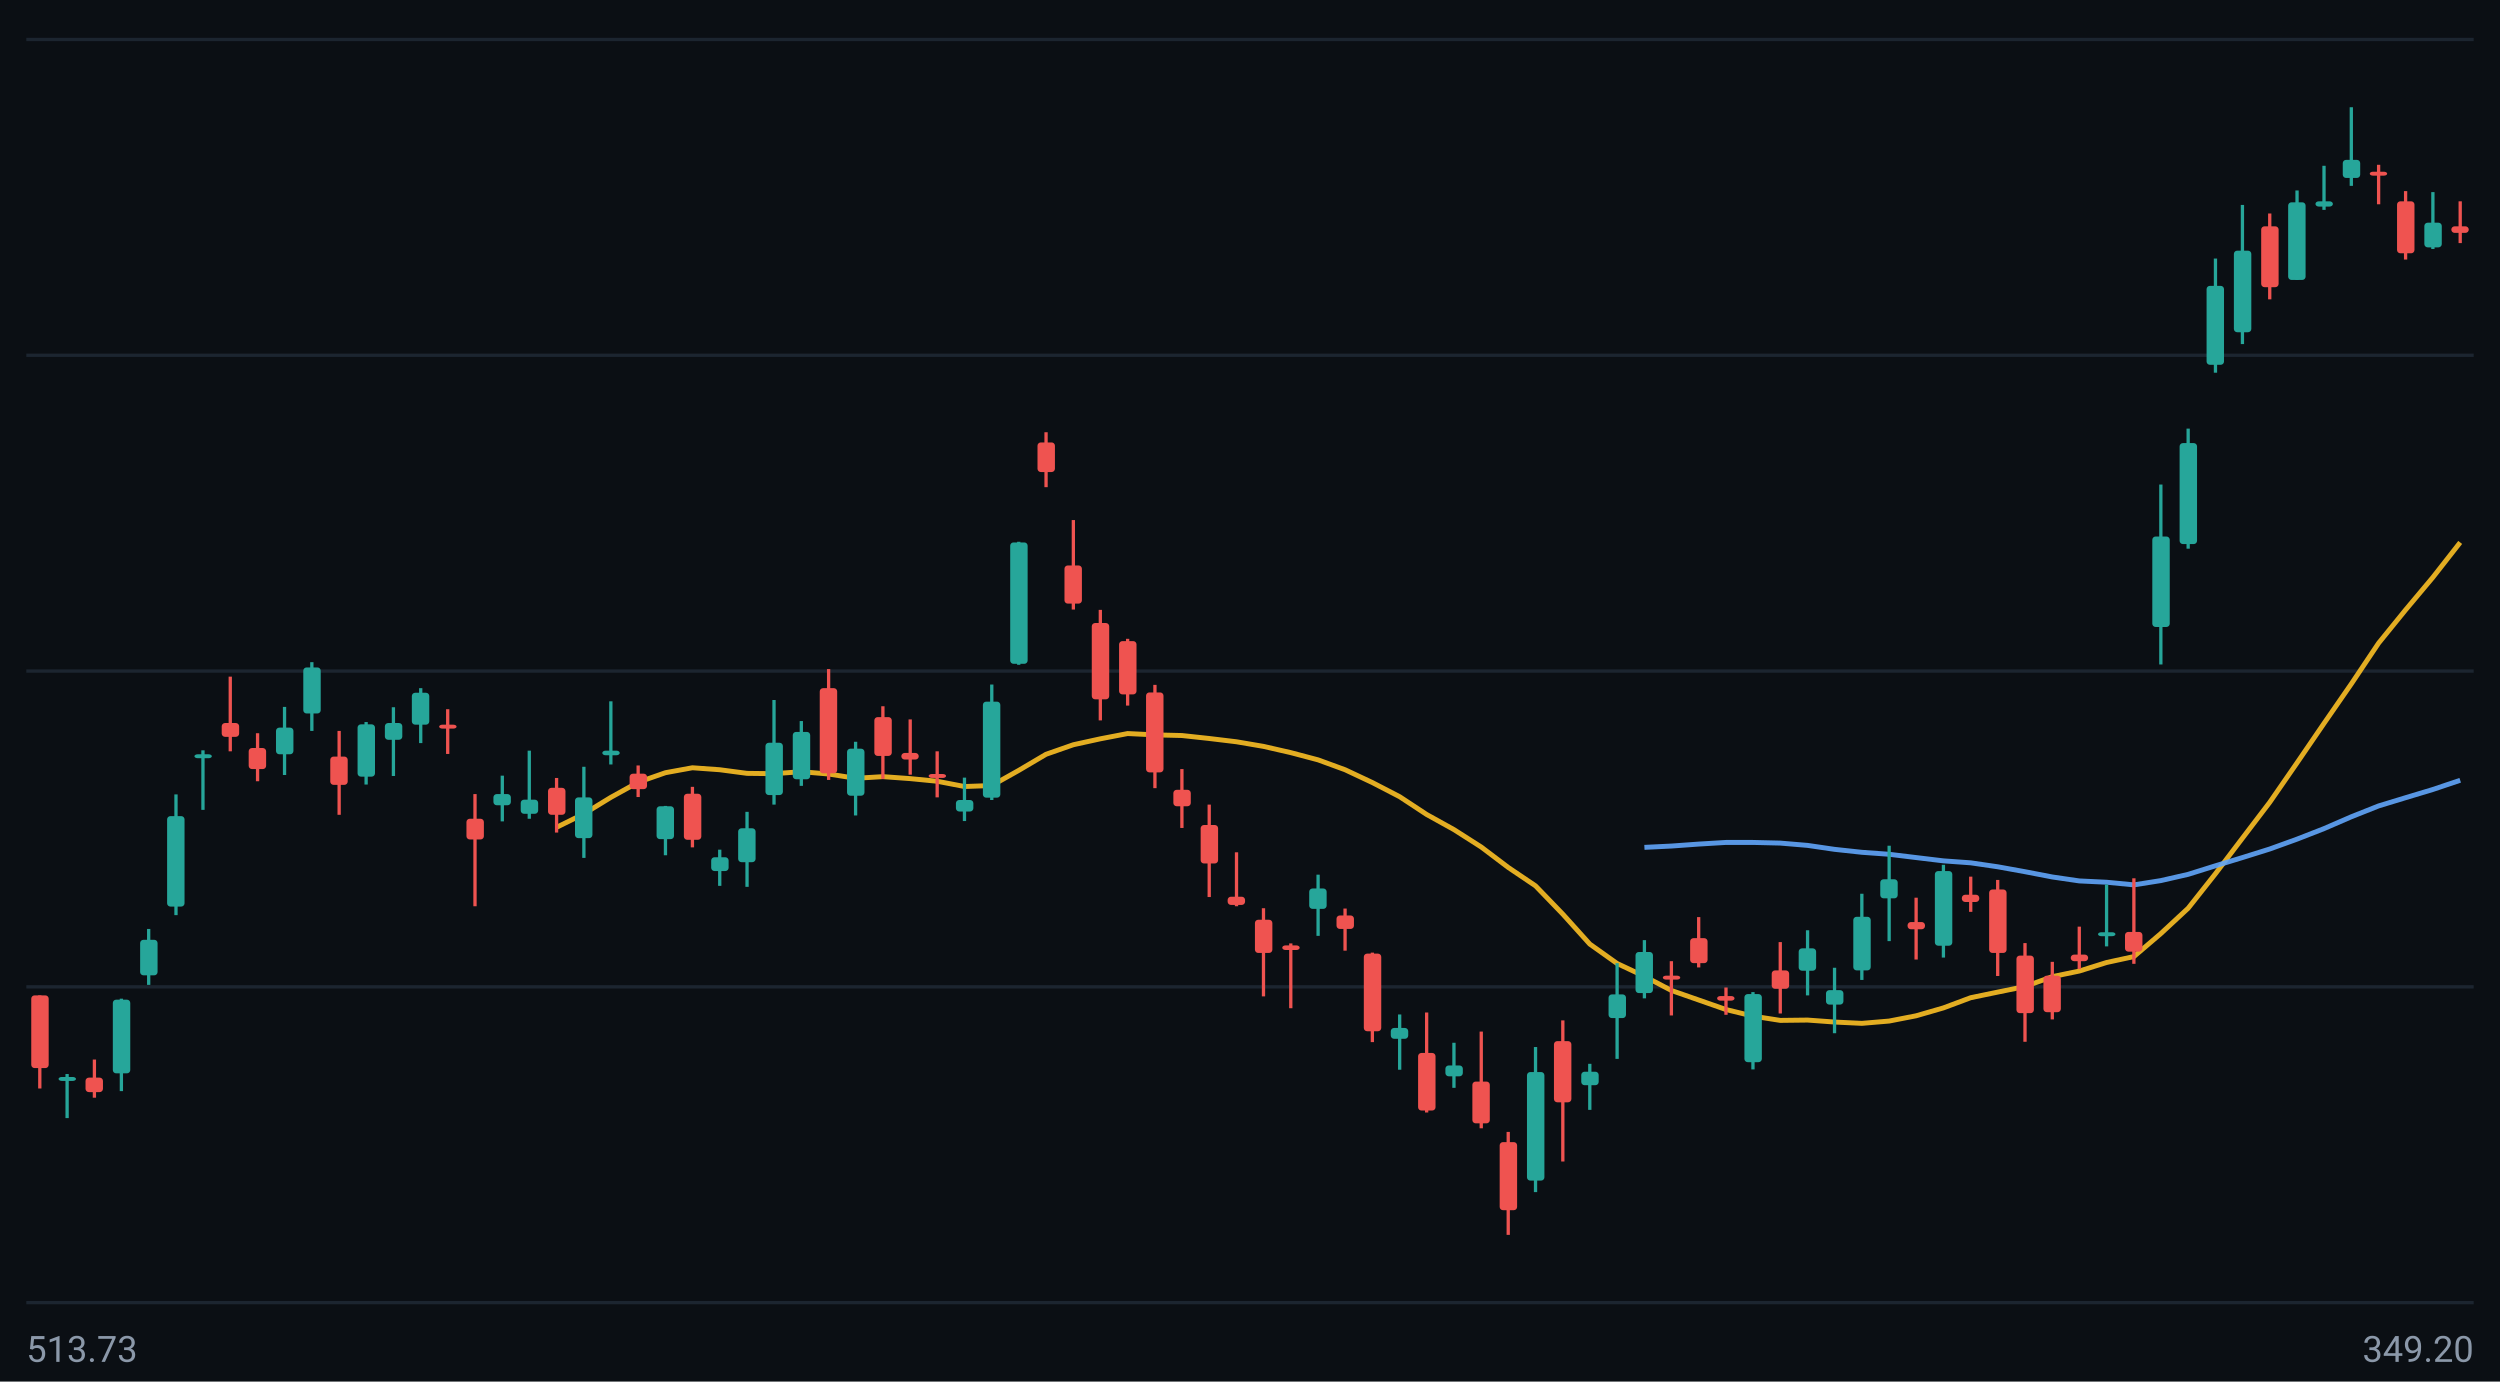
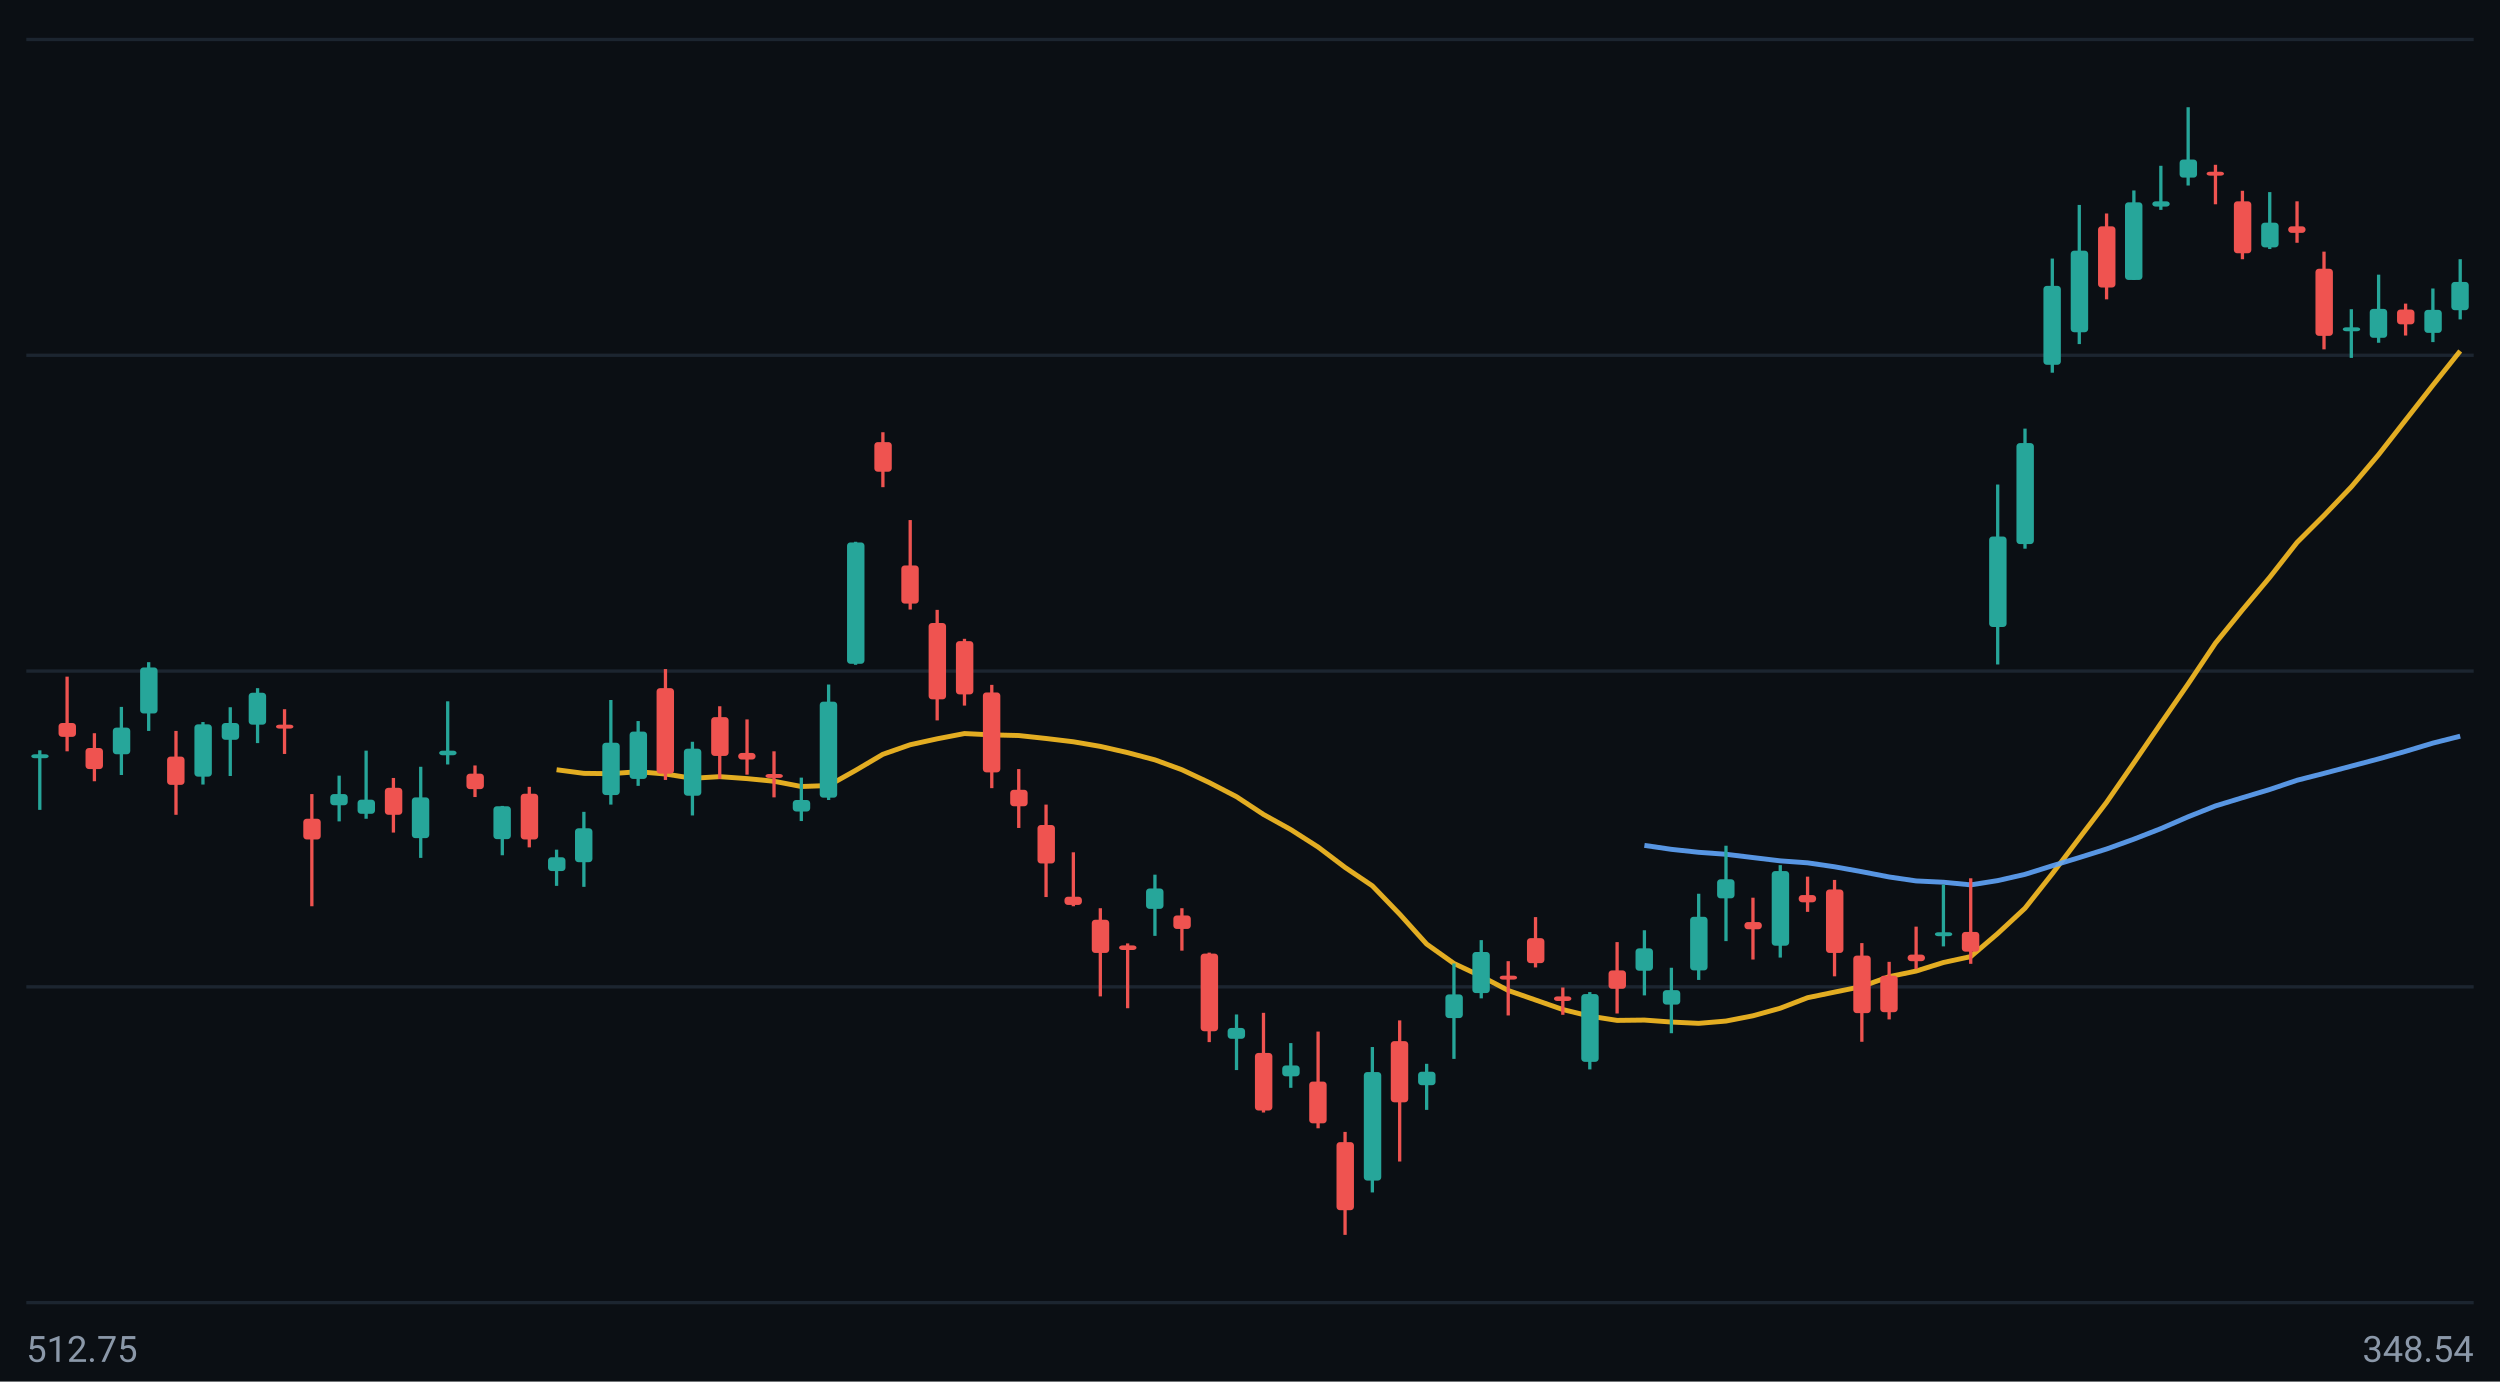
<svg xmlns="http://www.w3.org/2000/svg" width="760" height="420" viewBox="0 0 760 420" font-family="system-ui,Segoe UI,Roboto,sans-serif">
  <rect width="760" height="420" fill="#0b0f14" />
  <line x1="8" y1="12.0" x2="752" y2="12.0" stroke="#1c2530" stroke-width="1" />
  <line x1="8" y1="108.0" x2="752" y2="108.0" stroke="#1c2530" stroke-width="1" />
  <line x1="8" y1="204.0" x2="752" y2="204.0" stroke="#1c2530" stroke-width="1" />
  <line x1="8" y1="300.0" x2="752" y2="300.0" stroke="#1c2530" stroke-width="1" />
  <line x1="8" y1="396.0" x2="752" y2="396.0" stroke="#1c2530" stroke-width="1" />
-   <polyline points="169.2,251.5 177.5,247.4 185.7,242.4 194.0,237.8 202.3,234.9 210.5,233.4 218.8,234.0 227.1,235.1 235.3,235.2 243.6,234.6 251.9,235.3 260.1,236.6 268.4,236.1 276.7,236.7 284.9,237.5 293.2,239.1 301.5,238.8 309.7,234.2 318.0,229.3 326.3,226.4 334.5,224.6 342.8,223.0 351.1,223.4 359.3,223.6 367.6,224.5 375.9,225.5 384.1,226.9 392.4,228.8 400.7,231.0 408.9,234.0 417.2,237.9 425.5,242.2 433.7,247.6 442.0,252.2 450.3,257.5 458.5,263.7 466.8,269.3 475.1,277.9 483.3,287.0 491.6,292.9 499.9,296.8 508.1,301.1 516.4,304.0 524.7,306.9 532.9,308.9 541.2,310.2 549.5,310.1 557.7,310.7 566.0,311.1 574.3,310.4 582.5,308.8 590.8,306.4 599.1,303.3 607.3,301.6 615.6,299.9 623.9,296.9 632.1,295.2 640.4,292.6 648.7,290.8 656.9,283.8 665.2,276.1 673.5,265.6 681.7,254.8 690.0,243.9 698.3,231.9 706.5,219.9 714.8,207.9 723.1,195.5 731.3,185.4 739.6,175.5 747.9,164.9" fill="none" stroke="#fbbf24" stroke-width="1.5" opacity="0.9" />
-   <polyline points="499.9,257.6 508.1,257.2 516.4,256.6 524.7,256.1 532.9,256.1 541.2,256.3 549.5,257.0 557.7,258.2 566.0,259.1 574.3,259.7 582.5,260.7 590.8,261.7 599.1,262.3 607.3,263.5 615.6,265.0 623.9,266.6 632.1,267.8 640.4,268.2 648.7,269.0 656.9,267.7 665.2,265.8 673.5,263.2 681.7,260.7 690.0,258.1 698.3,255.1 706.5,251.9 714.8,248.3 723.1,245.0 731.3,242.5 739.6,240.0 747.9,237.2" fill="none" stroke="#60a5fa" stroke-width="1.5" opacity="0.9" />
-   <line x1="12.1" y1="302.6" x2="12.1" y2="330.9" stroke="#ef5350" stroke-width="1" />
-   <rect x="9.5" y="302.6" width="5.3" height="22.1" fill="#ef5350" rx="1" />
-   <line x1="20.4" y1="326.5" x2="20.4" y2="339.9" stroke="#26a69a" stroke-width="1" />
-   <rect x="17.8" y="327.4" width="5.3" height="1.2" fill="#26a69a" rx="1" />
-   <line x1="28.7" y1="322.1" x2="28.7" y2="333.7" stroke="#ef5350" stroke-width="1" />
-   <rect x="26.0" y="327.6" width="5.3" height="4.4" fill="#ef5350" rx="1" />
-   <line x1="36.9" y1="303.6" x2="36.9" y2="331.7" stroke="#26a69a" stroke-width="1" />
-   <rect x="34.3" y="303.9" width="5.3" height="22.4" fill="#26a69a" rx="1" />
-   <line x1="45.2" y1="282.4" x2="45.2" y2="299.4" stroke="#26a69a" stroke-width="1" />
-   <rect x="42.6" y="285.7" width="5.3" height="10.8" fill="#26a69a" rx="1" />
-   <line x1="53.5" y1="241.5" x2="53.5" y2="278.2" stroke="#26a69a" stroke-width="1" />
-   <rect x="50.8" y="248.1" width="5.3" height="27.5" fill="#26a69a" rx="1" />
-   <line x1="61.7" y1="228.1" x2="61.7" y2="246.2" stroke="#26a69a" stroke-width="1" />
-   <rect x="59.1" y="229.3" width="5.3" height="1.2" fill="#26a69a" rx="1" />
-   <line x1="70.0" y1="205.7" x2="70.0" y2="228.4" stroke="#ef5350" stroke-width="1" />
-   <rect x="67.4" y="219.8" width="5.3" height="4.2" fill="#ef5350" rx="1" />
-   <line x1="78.3" y1="222.9" x2="78.3" y2="237.5" stroke="#ef5350" stroke-width="1" />
-   <rect x="75.6" y="227.4" width="5.3" height="6.4" fill="#ef5350" rx="1" />
-   <line x1="86.5" y1="214.9" x2="86.5" y2="235.6" stroke="#26a69a" stroke-width="1" />
-   <rect x="83.9" y="221.2" width="5.3" height="8.1" fill="#26a69a" rx="1" />
-   <line x1="94.8" y1="201.3" x2="94.8" y2="222.2" stroke="#26a69a" stroke-width="1" />
-   <rect x="92.2" y="202.9" width="5.3" height="14.0" fill="#26a69a" rx="1" />
-   <line x1="103.1" y1="222.2" x2="103.1" y2="247.7" stroke="#ef5350" stroke-width="1" />
-   <rect x="100.4" y="230.0" width="5.3" height="8.6" fill="#ef5350" rx="1" />
-   <line x1="111.3" y1="219.5" x2="111.3" y2="238.5" stroke="#26a69a" stroke-width="1" />
-   <rect x="108.7" y="220.2" width="5.3" height="15.9" fill="#26a69a" rx="1" />
-   <line x1="119.6" y1="215.0" x2="119.6" y2="235.9" stroke="#26a69a" stroke-width="1" />
-   <rect x="117.0" y="219.8" width="5.3" height="5.1" fill="#26a69a" rx="1" />
-   <line x1="127.9" y1="209.2" x2="127.9" y2="225.9" stroke="#26a69a" stroke-width="1" />
-   <rect x="125.2" y="210.6" width="5.3" height="9.7" fill="#26a69a" rx="1" />
-   <line x1="136.1" y1="215.6" x2="136.1" y2="229.2" stroke="#ef5350" stroke-width="1" />
-   <rect x="133.5" y="220.3" width="5.3" height="1.2" fill="#ef5350" rx="1" />
-   <line x1="144.4" y1="241.4" x2="144.4" y2="275.5" stroke="#ef5350" stroke-width="1" />
-   <rect x="141.8" y="248.9" width="5.3" height="6.3" fill="#ef5350" rx="1" />
-   <line x1="152.7" y1="235.8" x2="152.7" y2="249.7" stroke="#26a69a" stroke-width="1" />
-   <rect x="150.0" y="241.4" width="5.3" height="3.4" fill="#26a69a" rx="1" />
-   <line x1="160.9" y1="228.2" x2="160.9" y2="248.9" stroke="#26a69a" stroke-width="1" />
-   <rect x="158.3" y="243.1" width="5.3" height="4.3" fill="#26a69a" rx="1" />
-   <line x1="169.2" y1="236.5" x2="169.2" y2="253.1" stroke="#ef5350" stroke-width="1" />
-   <rect x="166.6" y="239.5" width="5.3" height="8.2" fill="#ef5350" rx="1" />
-   <line x1="177.5" y1="233.1" x2="177.5" y2="260.8" stroke="#26a69a" stroke-width="1" />
-   <rect x="174.8" y="242.4" width="5.3" height="12.4" fill="#26a69a" rx="1" />
-   <line x1="185.7" y1="213.2" x2="185.7" y2="232.4" stroke="#26a69a" stroke-width="1" />
-   <rect x="183.1" y="228.2" width="5.3" height="1.4" fill="#26a69a" rx="1" />
-   <line x1="194.0" y1="232.7" x2="194.0" y2="242.3" stroke="#ef5350" stroke-width="1" />
-   <rect x="191.4" y="235.2" width="5.3" height="4.7" fill="#ef5350" rx="1" />
-   <line x1="202.3" y1="245.0" x2="202.3" y2="260.0" stroke="#26a69a" stroke-width="1" />
-   <rect x="199.6" y="245.1" width="5.3" height="10.0" fill="#26a69a" rx="1" />
-   <line x1="210.5" y1="239.2" x2="210.5" y2="257.6" stroke="#ef5350" stroke-width="1" />
-   <rect x="207.9" y="241.3" width="5.3" height="14.0" fill="#ef5350" rx="1" />
-   <line x1="218.8" y1="258.3" x2="218.8" y2="269.3" stroke="#26a69a" stroke-width="1" />
-   <rect x="216.2" y="260.6" width="5.3" height="4.2" fill="#26a69a" rx="1" />
-   <line x1="227.1" y1="246.8" x2="227.1" y2="269.6" stroke="#26a69a" stroke-width="1" />
-   <rect x="224.4" y="251.8" width="5.3" height="10.3" fill="#26a69a" rx="1" />
-   <line x1="235.3" y1="212.8" x2="235.3" y2="244.6" stroke="#26a69a" stroke-width="1" />
-   <rect x="232.7" y="225.8" width="5.3" height="15.9" fill="#26a69a" rx="1" />
-   <line x1="243.6" y1="219.2" x2="243.6" y2="238.9" stroke="#26a69a" stroke-width="1" />
-   <rect x="241.0" y="222.5" width="5.3" height="14.4" fill="#26a69a" rx="1" />
-   <line x1="251.9" y1="203.4" x2="251.9" y2="237.1" stroke="#ef5350" stroke-width="1" />
-   <rect x="249.2" y="209.2" width="5.3" height="25.9" fill="#ef5350" rx="1" />
-   <line x1="260.1" y1="225.5" x2="260.1" y2="247.9" stroke="#26a69a" stroke-width="1" />
-   <rect x="257.5" y="227.6" width="5.3" height="14.3" fill="#26a69a" rx="1" />
-   <line x1="268.4" y1="214.7" x2="268.4" y2="236.8" stroke="#ef5350" stroke-width="1" />
-   <rect x="265.8" y="218.0" width="5.3" height="11.8" fill="#ef5350" rx="1" />
-   <line x1="276.7" y1="218.7" x2="276.7" y2="235.5" stroke="#ef5350" stroke-width="1" />
-   <rect x="274.0" y="228.9" width="5.3" height="2.0" fill="#ef5350" rx="1" />
-   <line x1="284.9" y1="228.4" x2="284.9" y2="242.4" stroke="#ef5350" stroke-width="1" />
-   <rect x="282.3" y="235.3" width="5.3" height="1.2" fill="#ef5350" rx="1" />
-   <line x1="293.2" y1="236.4" x2="293.2" y2="249.6" stroke="#26a69a" stroke-width="1" />
-   <rect x="290.6" y="243.2" width="5.3" height="3.5" fill="#26a69a" rx="1" />
-   <line x1="301.5" y1="208.1" x2="301.5" y2="243.2" stroke="#26a69a" stroke-width="1" />
-   <rect x="298.8" y="213.3" width="5.3" height="29.2" fill="#26a69a" rx="1" />
-   <line x1="309.7" y1="164.7" x2="309.7" y2="202.1" stroke="#26a69a" stroke-width="1" />
-   <rect x="307.1" y="164.9" width="5.3" height="36.9" fill="#26a69a" rx="1" />
-   <line x1="318.0" y1="131.4" x2="318.0" y2="148.1" stroke="#ef5350" stroke-width="1" />
-   <rect x="315.4" y="134.5" width="5.3" height="9.0" fill="#ef5350" rx="1" />
-   <line x1="326.3" y1="158.1" x2="326.3" y2="185.3" stroke="#ef5350" stroke-width="1" />
-   <rect x="323.6" y="171.9" width="5.3" height="11.6" fill="#ef5350" rx="1" />
-   <line x1="334.5" y1="185.4" x2="334.5" y2="219.0" stroke="#ef5350" stroke-width="1" />
-   <rect x="331.9" y="189.4" width="5.3" height="23.2" fill="#ef5350" rx="1" />
-   <line x1="342.8" y1="194.2" x2="342.8" y2="214.5" stroke="#ef5350" stroke-width="1" />
-   <rect x="340.2" y="194.9" width="5.3" height="16.2" fill="#ef5350" rx="1" />
-   <line x1="351.1" y1="208.2" x2="351.1" y2="239.6" stroke="#ef5350" stroke-width="1" />
-   <rect x="348.4" y="210.5" width="5.3" height="24.3" fill="#ef5350" rx="1" />
-   <line x1="359.3" y1="233.8" x2="359.3" y2="251.7" stroke="#ef5350" stroke-width="1" />
-   <rect x="356.7" y="240.1" width="5.3" height="5.0" fill="#ef5350" rx="1" />
-   <line x1="367.6" y1="244.6" x2="367.6" y2="272.7" stroke="#ef5350" stroke-width="1" />
-   <rect x="365.0" y="250.8" width="5.3" height="11.7" fill="#ef5350" rx="1" />
-   <line x1="375.9" y1="259.1" x2="375.9" y2="275.5" stroke="#ef5350" stroke-width="1" />
-   <rect x="373.2" y="272.6" width="5.3" height="2.5" fill="#ef5350" rx="1" />
-   <line x1="384.1" y1="276.1" x2="384.1" y2="302.9" stroke="#ef5350" stroke-width="1" />
-   <rect x="381.5" y="279.6" width="5.3" height="10.1" fill="#ef5350" rx="1" />
-   <line x1="392.4" y1="286.8" x2="392.4" y2="306.5" stroke="#ef5350" stroke-width="1" />
-   <rect x="389.8" y="287.4" width="5.3" height="1.4" fill="#ef5350" rx="1" />
-   <line x1="400.7" y1="265.9" x2="400.7" y2="284.5" stroke="#26a69a" stroke-width="1" />
-   <rect x="398.0" y="270.1" width="5.3" height="6.2" fill="#26a69a" rx="1" />
-   <line x1="408.9" y1="276.2" x2="408.9" y2="289.0" stroke="#ef5350" stroke-width="1" />
-   <rect x="406.3" y="278.3" width="5.3" height="4.1" fill="#ef5350" rx="1" />
-   <line x1="417.2" y1="289.6" x2="417.2" y2="316.8" stroke="#ef5350" stroke-width="1" />
-   <rect x="414.6" y="289.9" width="5.3" height="23.6" fill="#ef5350" rx="1" />
-   <line x1="425.5" y1="308.4" x2="425.5" y2="325.2" stroke="#26a69a" stroke-width="1" />
-   <rect x="422.8" y="312.5" width="5.3" height="3.3" fill="#26a69a" rx="1" />
-   <line x1="433.7" y1="307.8" x2="433.7" y2="338.2" stroke="#ef5350" stroke-width="1" />
-   <rect x="431.1" y="320.1" width="5.3" height="17.5" fill="#ef5350" rx="1" />
-   <line x1="442.0" y1="317.0" x2="442.0" y2="330.7" stroke="#26a69a" stroke-width="1" />
-   <rect x="439.4" y="323.9" width="5.3" height="3.3" fill="#26a69a" rx="1" />
-   <line x1="450.3" y1="313.6" x2="450.3" y2="343.0" stroke="#ef5350" stroke-width="1" />
-   <rect x="447.6" y="328.8" width="5.3" height="12.7" fill="#ef5350" rx="1" />
-   <line x1="458.5" y1="344.1" x2="458.5" y2="375.4" stroke="#ef5350" stroke-width="1" />
-   <rect x="455.9" y="347.2" width="5.3" height="20.7" fill="#ef5350" rx="1" />
-   <line x1="466.8" y1="318.3" x2="466.8" y2="362.4" stroke="#26a69a" stroke-width="1" />
-   <rect x="464.2" y="325.9" width="5.3" height="33.0" fill="#26a69a" rx="1" />
-   <line x1="475.1" y1="310.2" x2="475.1" y2="353.1" stroke="#ef5350" stroke-width="1" />
-   <rect x="472.4" y="316.5" width="5.3" height="18.6" fill="#ef5350" rx="1" />
-   <line x1="483.3" y1="323.4" x2="483.3" y2="337.4" stroke="#26a69a" stroke-width="1" />
-   <rect x="480.7" y="325.8" width="5.3" height="4.1" fill="#26a69a" rx="1" />
-   <line x1="491.6" y1="292.8" x2="491.6" y2="321.9" stroke="#26a69a" stroke-width="1" />
-   <rect x="489.0" y="302.3" width="5.3" height="7.2" fill="#26a69a" rx="1" />
-   <line x1="499.9" y1="285.8" x2="499.9" y2="303.5" stroke="#26a69a" stroke-width="1" />
-   <rect x="497.2" y="289.4" width="5.3" height="12.5" fill="#26a69a" rx="1" />
-   <line x1="508.1" y1="292.2" x2="508.1" y2="308.7" stroke="#ef5350" stroke-width="1" />
-   <rect x="505.5" y="296.6" width="5.3" height="1.2" fill="#ef5350" rx="1" />
-   <line x1="516.4" y1="278.8" x2="516.4" y2="294.1" stroke="#ef5350" stroke-width="1" />
-   <rect x="513.8" y="285.2" width="5.3" height="7.6" fill="#ef5350" rx="1" />
-   <line x1="524.7" y1="300.2" x2="524.7" y2="308.5" stroke="#ef5350" stroke-width="1" />
-   <rect x="522.0" y="302.8" width="5.3" height="1.4" fill="#ef5350" rx="1" />
-   <line x1="532.9" y1="301.6" x2="532.9" y2="325.1" stroke="#26a69a" stroke-width="1" />
-   <rect x="530.3" y="302.2" width="5.3" height="20.7" fill="#26a69a" rx="1" />
-   <line x1="541.2" y1="286.4" x2="541.2" y2="308.1" stroke="#ef5350" stroke-width="1" />
-   <rect x="538.6" y="295.0" width="5.3" height="5.6" fill="#ef5350" rx="1" />
-   <line x1="549.5" y1="282.8" x2="549.5" y2="302.6" stroke="#26a69a" stroke-width="1" />
-   <rect x="546.8" y="288.3" width="5.3" height="6.8" fill="#26a69a" rx="1" />
-   <line x1="557.7" y1="294.2" x2="557.7" y2="314.1" stroke="#26a69a" stroke-width="1" />
-   <rect x="555.1" y="301.0" width="5.3" height="4.4" fill="#26a69a" rx="1" />
-   <line x1="566.0" y1="271.7" x2="566.0" y2="297.9" stroke="#26a69a" stroke-width="1" />
-   <rect x="563.4" y="278.7" width="5.3" height="16.3" fill="#26a69a" rx="1" />
-   <line x1="574.3" y1="257.1" x2="574.3" y2="286.1" stroke="#26a69a" stroke-width="1" />
-   <rect x="571.6" y="267.3" width="5.3" height="5.8" fill="#26a69a" rx="1" />
-   <line x1="582.5" y1="272.9" x2="582.5" y2="291.7" stroke="#ef5350" stroke-width="1" />
-   <rect x="579.9" y="280.3" width="5.3" height="2.2" fill="#ef5350" rx="1" />
-   <line x1="590.8" y1="262.9" x2="590.8" y2="291.1" stroke="#26a69a" stroke-width="1" />
-   <rect x="588.2" y="264.8" width="5.3" height="22.7" fill="#26a69a" rx="1" />
-   <line x1="599.1" y1="266.5" x2="599.1" y2="277.2" stroke="#ef5350" stroke-width="1" />
-   <rect x="596.4" y="272.0" width="5.3" height="2.2" fill="#ef5350" rx="1" />
-   <line x1="607.3" y1="267.5" x2="607.3" y2="296.7" stroke="#ef5350" stroke-width="1" />
-   <rect x="604.7" y="270.4" width="5.3" height="19.3" fill="#ef5350" rx="1" />
-   <line x1="615.6" y1="286.7" x2="615.6" y2="316.7" stroke="#ef5350" stroke-width="1" />
-   <rect x="613.0" y="290.5" width="5.3" height="17.5" fill="#ef5350" rx="1" />
-   <line x1="623.9" y1="292.4" x2="623.9" y2="309.9" stroke="#ef5350" stroke-width="1" />
-   <rect x="621.2" y="296.6" width="5.3" height="11.1" fill="#ef5350" rx="1" />
-   <line x1="632.1" y1="281.7" x2="632.1" y2="294.6" stroke="#ef5350" stroke-width="1" />
-   <rect x="629.5" y="290.2" width="5.3" height="2.0" fill="#ef5350" rx="1" />
-   <line x1="640.4" y1="268.9" x2="640.4" y2="287.7" stroke="#26a69a" stroke-width="1" />
-   <rect x="637.8" y="283.4" width="5.3" height="1.2" fill="#26a69a" rx="1" />
-   <line x1="648.7" y1="267.0" x2="648.7" y2="293.0" stroke="#ef5350" stroke-width="1" />
-   <rect x="646.0" y="283.3" width="5.3" height="6.0" fill="#ef5350" rx="1" />
-   <line x1="656.9" y1="147.3" x2="656.9" y2="202.0" stroke="#26a69a" stroke-width="1" />
-   <rect x="654.3" y="163.1" width="5.3" height="27.5" fill="#26a69a" rx="1" />
-   <line x1="665.2" y1="130.3" x2="665.2" y2="166.8" stroke="#26a69a" stroke-width="1" />
-   <rect x="662.6" y="134.7" width="5.3" height="30.7" fill="#26a69a" rx="1" />
-   <line x1="673.5" y1="78.6" x2="673.5" y2="113.3" stroke="#26a69a" stroke-width="1" />
-   <rect x="670.8" y="86.9" width="5.3" height="24.0" fill="#26a69a" rx="1" />
-   <line x1="681.7" y1="62.3" x2="681.7" y2="104.6" stroke="#26a69a" stroke-width="1" />
-   <rect x="679.1" y="76.2" width="5.3" height="24.8" fill="#26a69a" rx="1" />
-   <line x1="690.0" y1="64.9" x2="690.0" y2="91.0" stroke="#ef5350" stroke-width="1" />
-   <rect x="687.4" y="68.8" width="5.3" height="18.5" fill="#ef5350" rx="1" />
-   <line x1="698.3" y1="57.9" x2="698.3" y2="85.1" stroke="#26a69a" stroke-width="1" />
-   <rect x="695.6" y="61.5" width="5.3" height="23.6" fill="#26a69a" rx="1" />
-   <line x1="706.5" y1="50.4" x2="706.5" y2="63.8" stroke="#26a69a" stroke-width="1" />
-   <rect x="703.9" y="61.2" width="5.3" height="1.6" fill="#26a69a" rx="1" />
-   <line x1="714.8" y1="32.6" x2="714.8" y2="56.5" stroke="#26a69a" stroke-width="1" />
-   <rect x="712.2" y="48.6" width="5.3" height="5.5" fill="#26a69a" rx="1" />
-   <line x1="723.1" y1="50.1" x2="723.1" y2="62.1" stroke="#ef5350" stroke-width="1" />
-   <rect x="720.4" y="52.2" width="5.3" height="1.2" fill="#ef5350" rx="1" />
-   <line x1="731.3" y1="58.1" x2="731.3" y2="78.9" stroke="#ef5350" stroke-width="1" />
-   <rect x="728.7" y="61.2" width="5.3" height="15.8" fill="#ef5350" rx="1" />
-   <line x1="739.6" y1="58.4" x2="739.6" y2="75.7" stroke="#26a69a" stroke-width="1" />
-   <rect x="737.0" y="67.7" width="5.3" height="7.5" fill="#26a69a" rx="1" />
-   <line x1="747.9" y1="61.2" x2="747.9" y2="73.9" stroke="#ef5350" stroke-width="1" />
-   <rect x="745.2" y="68.8" width="5.3" height="2.0" fill="#ef5350" rx="1" />
-   <text x="8" y="414" fill="#8b98a9" font-size="11">513.73</text>
-   <text x="752" y="414" text-anchor="end" fill="#8b98a9" font-size="11">349.20</text>
+   <polyline points="169.2,234.0 177.5,235.1 185.7,235.2 194.0,234.6 202.3,235.3 210.5,236.6 218.8,236.1 227.1,236.7 235.3,237.5 243.6,239.1 251.9,238.8 260.1,234.2 268.4,229.3 276.7,226.4 284.9,224.6 293.2,223.0 301.5,223.4 309.7,223.6 318.0,224.5 326.3,225.5 334.5,226.9 342.8,228.8 351.1,231.0 359.3,234.0 367.6,237.9 375.9,242.2 384.1,247.6 392.4,252.2 400.7,257.5 408.9,263.7 417.2,269.3 425.5,277.9 433.7,287.0 442.0,292.9 450.3,296.8 458.5,301.1 466.8,304.0 475.1,306.9 483.3,308.9 491.6,310.2 499.9,310.1 508.1,310.7 516.4,311.1 524.7,310.4 532.9,308.8 541.2,306.5 549.5,303.3 557.7,301.6 566.0,299.9 574.3,296.9 582.5,295.2 590.8,292.6 599.1,290.8 607.3,283.8 615.6,276.1 623.9,265.6 632.1,254.8 640.4,243.9 648.7,231.9 656.9,219.9 665.2,207.9 673.5,195.5 681.7,185.4 690.0,175.5 698.3,164.9 706.5,156.7 714.8,148.0 723.1,138.2 731.3,127.7 739.6,117.1 747.9,106.7" fill="none" stroke="#fbbf24" stroke-width="1.5" opacity="0.9" />
+   <polyline points="499.9,257.0 508.1,258.2 516.4,259.1 524.7,259.7 532.9,260.7 541.2,261.7 549.5,262.3 557.7,263.5 566.0,265.0 574.3,266.6 582.5,267.8 590.8,268.2 599.1,269.0 607.3,267.7 615.6,265.8 623.9,263.2 632.1,260.7 640.4,258.1 648.7,255.1 656.9,251.9 665.2,248.3 673.5,245.0 681.7,242.5 690.0,240.0 698.3,237.2 706.5,235.1 714.8,232.9 723.1,230.7 731.3,228.4 739.6,225.9 747.9,223.8" fill="none" stroke="#60a5fa" stroke-width="1.5" opacity="0.9" />
+   <line x1="12.1" y1="228.1" x2="12.1" y2="246.2" stroke="#26a69a" stroke-width="1" />
+   <rect x="9.5" y="229.3" width="5.3" height="1.2" fill="#26a69a" rx="1" />
+   <line x1="20.4" y1="205.7" x2="20.4" y2="228.4" stroke="#ef5350" stroke-width="1" />
+   <rect x="17.8" y="219.8" width="5.3" height="4.2" fill="#ef5350" rx="1" />
+   <line x1="28.7" y1="222.9" x2="28.7" y2="237.5" stroke="#ef5350" stroke-width="1" />
+   <rect x="26.0" y="227.4" width="5.3" height="6.4" fill="#ef5350" rx="1" />
+   <line x1="36.9" y1="214.9" x2="36.9" y2="235.6" stroke="#26a69a" stroke-width="1" />
+   <rect x="34.3" y="221.2" width="5.3" height="8.1" fill="#26a69a" rx="1" />
+   <line x1="45.2" y1="201.3" x2="45.2" y2="222.2" stroke="#26a69a" stroke-width="1" />
+   <rect x="42.6" y="202.9" width="5.3" height="14.0" fill="#26a69a" rx="1" />
+   <line x1="53.5" y1="222.2" x2="53.5" y2="247.7" stroke="#ef5350" stroke-width="1" />
+   <rect x="50.8" y="230.0" width="5.3" height="8.6" fill="#ef5350" rx="1" />
+   <line x1="61.7" y1="219.5" x2="61.7" y2="238.5" stroke="#26a69a" stroke-width="1" />
+   <rect x="59.1" y="220.2" width="5.3" height="15.9" fill="#26a69a" rx="1" />
+   <line x1="70.0" y1="215.0" x2="70.0" y2="235.9" stroke="#26a69a" stroke-width="1" />
+   <rect x="67.4" y="219.8" width="5.3" height="5.1" fill="#26a69a" rx="1" />
+   <line x1="78.3" y1="209.2" x2="78.3" y2="225.9" stroke="#26a69a" stroke-width="1" />
+   <rect x="75.6" y="210.6" width="5.3" height="9.7" fill="#26a69a" rx="1" />
+   <line x1="86.5" y1="215.6" x2="86.5" y2="229.2" stroke="#ef5350" stroke-width="1" />
+   <rect x="83.9" y="220.3" width="5.3" height="1.2" fill="#ef5350" rx="1" />
+   <line x1="94.8" y1="241.4" x2="94.8" y2="275.5" stroke="#ef5350" stroke-width="1" />
+   <rect x="92.2" y="248.9" width="5.3" height="6.3" fill="#ef5350" rx="1" />
+   <line x1="103.1" y1="235.8" x2="103.1" y2="249.7" stroke="#26a69a" stroke-width="1" />
+   <rect x="100.4" y="241.4" width="5.3" height="3.4" fill="#26a69a" rx="1" />
+   <line x1="111.3" y1="228.2" x2="111.3" y2="248.9" stroke="#26a69a" stroke-width="1" />
+   <rect x="108.7" y="243.1" width="5.3" height="4.3" fill="#26a69a" rx="1" />
+   <line x1="119.6" y1="236.5" x2="119.6" y2="253.1" stroke="#ef5350" stroke-width="1" />
+   <rect x="117.0" y="239.5" width="5.3" height="8.2" fill="#ef5350" rx="1" />
+   <line x1="127.9" y1="233.1" x2="127.9" y2="260.8" stroke="#26a69a" stroke-width="1" />
+   <rect x="125.2" y="242.4" width="5.3" height="12.4" fill="#26a69a" rx="1" />
+   <line x1="136.1" y1="213.2" x2="136.1" y2="232.4" stroke="#26a69a" stroke-width="1" />
+   <rect x="133.5" y="228.2" width="5.3" height="1.4" fill="#26a69a" rx="1" />
+   <line x1="144.4" y1="232.7" x2="144.4" y2="242.3" stroke="#ef5350" stroke-width="1" />
+   <rect x="141.8" y="235.2" width="5.3" height="4.7" fill="#ef5350" rx="1" />
+   <line x1="152.7" y1="245.0" x2="152.7" y2="260.0" stroke="#26a69a" stroke-width="1" />
+   <rect x="150.0" y="245.1" width="5.3" height="10.0" fill="#26a69a" rx="1" />
+   <line x1="160.9" y1="239.2" x2="160.9" y2="257.6" stroke="#ef5350" stroke-width="1" />
+   <rect x="158.3" y="241.3" width="5.3" height="13.9" fill="#ef5350" rx="1" />
+   <line x1="169.2" y1="258.3" x2="169.2" y2="269.3" stroke="#26a69a" stroke-width="1" />
+   <rect x="166.6" y="260.6" width="5.3" height="4.2" fill="#26a69a" rx="1" />
+   <line x1="177.5" y1="246.8" x2="177.5" y2="269.6" stroke="#26a69a" stroke-width="1" />
+   <rect x="174.8" y="251.8" width="5.3" height="10.3" fill="#26a69a" rx="1" />
+   <line x1="185.7" y1="212.8" x2="185.7" y2="244.6" stroke="#26a69a" stroke-width="1" />
+   <rect x="183.1" y="225.8" width="5.3" height="15.9" fill="#26a69a" rx="1" />
+   <line x1="194.0" y1="219.2" x2="194.0" y2="238.9" stroke="#26a69a" stroke-width="1" />
+   <rect x="191.4" y="222.4" width="5.3" height="14.4" fill="#26a69a" rx="1" />
+   <line x1="202.3" y1="203.4" x2="202.3" y2="237.1" stroke="#ef5350" stroke-width="1" />
+   <rect x="199.6" y="209.2" width="5.3" height="26.0" fill="#ef5350" rx="1" />
+   <line x1="210.5" y1="225.5" x2="210.5" y2="247.9" stroke="#26a69a" stroke-width="1" />
+   <rect x="207.9" y="227.6" width="5.3" height="14.3" fill="#26a69a" rx="1" />
+   <line x1="218.8" y1="214.7" x2="218.8" y2="236.8" stroke="#ef5350" stroke-width="1" />
+   <rect x="216.2" y="218.0" width="5.3" height="11.8" fill="#ef5350" rx="1" />
+   <line x1="227.1" y1="218.7" x2="227.1" y2="235.5" stroke="#ef5350" stroke-width="1" />
+   <rect x="224.4" y="228.9" width="5.3" height="2.0" fill="#ef5350" rx="1" />
+   <line x1="235.3" y1="228.4" x2="235.3" y2="242.4" stroke="#ef5350" stroke-width="1" />
+   <rect x="232.7" y="235.3" width="5.3" height="1.2" fill="#ef5350" rx="1" />
+   <line x1="243.6" y1="236.4" x2="243.6" y2="249.6" stroke="#26a69a" stroke-width="1" />
+   <rect x="241.0" y="243.2" width="5.3" height="3.5" fill="#26a69a" rx="1" />
+   <line x1="251.9" y1="208.1" x2="251.9" y2="243.2" stroke="#26a69a" stroke-width="1" />
+   <rect x="249.2" y="213.3" width="5.3" height="29.2" fill="#26a69a" rx="1" />
+   <line x1="260.1" y1="164.7" x2="260.1" y2="202.1" stroke="#26a69a" stroke-width="1" />
+   <rect x="257.5" y="164.9" width="5.3" height="36.9" fill="#26a69a" rx="1" />
+   <line x1="268.4" y1="131.4" x2="268.4" y2="148.1" stroke="#ef5350" stroke-width="1" />
+   <rect x="265.8" y="134.4" width="5.3" height="9.0" fill="#ef5350" rx="1" />
+   <line x1="276.7" y1="158.1" x2="276.7" y2="185.3" stroke="#ef5350" stroke-width="1" />
+   <rect x="274.0" y="171.9" width="5.3" height="11.6" fill="#ef5350" rx="1" />
+   <line x1="284.9" y1="185.4" x2="284.9" y2="219.0" stroke="#ef5350" stroke-width="1" />
+   <rect x="282.3" y="189.4" width="5.3" height="23.2" fill="#ef5350" rx="1" />
+   <line x1="293.2" y1="194.2" x2="293.2" y2="214.5" stroke="#ef5350" stroke-width="1" />
+   <rect x="290.6" y="194.9" width="5.3" height="16.2" fill="#ef5350" rx="1" />
+   <line x1="301.5" y1="208.2" x2="301.5" y2="239.6" stroke="#ef5350" stroke-width="1" />
+   <rect x="298.8" y="210.5" width="5.3" height="24.3" fill="#ef5350" rx="1" />
+   <line x1="309.7" y1="233.8" x2="309.7" y2="251.7" stroke="#ef5350" stroke-width="1" />
+   <rect x="307.1" y="240.1" width="5.3" height="5.0" fill="#ef5350" rx="1" />
+   <line x1="318.0" y1="244.6" x2="318.0" y2="272.7" stroke="#ef5350" stroke-width="1" />
+   <rect x="315.4" y="250.8" width="5.3" height="11.7" fill="#ef5350" rx="1" />
+   <line x1="326.3" y1="259.1" x2="326.3" y2="275.5" stroke="#ef5350" stroke-width="1" />
+   <rect x="323.6" y="272.6" width="5.3" height="2.5" fill="#ef5350" rx="1" />
+   <line x1="334.5" y1="276.1" x2="334.5" y2="302.9" stroke="#ef5350" stroke-width="1" />
+   <rect x="331.9" y="279.6" width="5.3" height="10.1" fill="#ef5350" rx="1" />
+   <line x1="342.8" y1="286.8" x2="342.8" y2="306.5" stroke="#ef5350" stroke-width="1" />
+   <rect x="340.2" y="287.4" width="5.3" height="1.4" fill="#ef5350" rx="1" />
+   <line x1="351.1" y1="265.9" x2="351.1" y2="284.5" stroke="#26a69a" stroke-width="1" />
+   <rect x="348.4" y="270.1" width="5.3" height="6.2" fill="#26a69a" rx="1" />
+   <line x1="359.3" y1="276.1" x2="359.3" y2="289.0" stroke="#ef5350" stroke-width="1" />
+   <rect x="356.7" y="278.3" width="5.3" height="4.1" fill="#ef5350" rx="1" />
+   <line x1="367.6" y1="289.6" x2="367.6" y2="316.8" stroke="#ef5350" stroke-width="1" />
+   <rect x="365.0" y="289.9" width="5.3" height="23.6" fill="#ef5350" rx="1" />
+   <line x1="375.9" y1="308.4" x2="375.9" y2="325.3" stroke="#26a69a" stroke-width="1" />
+   <rect x="373.2" y="312.5" width="5.3" height="3.3" fill="#26a69a" rx="1" />
+   <line x1="384.1" y1="307.9" x2="384.1" y2="338.2" stroke="#ef5350" stroke-width="1" />
+   <rect x="381.5" y="320.1" width="5.3" height="17.5" fill="#ef5350" rx="1" />
+   <line x1="392.4" y1="317.1" x2="392.4" y2="330.7" stroke="#26a69a" stroke-width="1" />
+   <rect x="389.8" y="323.9" width="5.3" height="3.3" fill="#26a69a" rx="1" />
+   <line x1="400.7" y1="313.6" x2="400.7" y2="343.0" stroke="#ef5350" stroke-width="1" />
+   <rect x="398.0" y="328.8" width="5.3" height="12.7" fill="#ef5350" rx="1" />
+   <line x1="408.9" y1="344.1" x2="408.9" y2="375.4" stroke="#ef5350" stroke-width="1" />
+   <rect x="406.3" y="347.2" width="5.3" height="20.7" fill="#ef5350" rx="1" />
+   <line x1="417.2" y1="318.3" x2="417.2" y2="362.5" stroke="#26a69a" stroke-width="1" />
+   <rect x="414.6" y="325.9" width="5.3" height="33.0" fill="#26a69a" rx="1" />
+   <line x1="425.5" y1="310.2" x2="425.5" y2="353.1" stroke="#ef5350" stroke-width="1" />
+   <rect x="422.8" y="316.5" width="5.3" height="18.6" fill="#ef5350" rx="1" />
+   <line x1="433.7" y1="323.4" x2="433.7" y2="337.4" stroke="#26a69a" stroke-width="1" />
+   <rect x="431.1" y="325.8" width="5.3" height="4.1" fill="#26a69a" rx="1" />
+   <line x1="442.0" y1="292.9" x2="442.0" y2="321.9" stroke="#26a69a" stroke-width="1" />
+   <rect x="439.4" y="302.3" width="5.3" height="7.2" fill="#26a69a" rx="1" />
+   <line x1="450.3" y1="285.8" x2="450.3" y2="303.5" stroke="#26a69a" stroke-width="1" />
+   <rect x="447.6" y="289.4" width="5.3" height="12.5" fill="#26a69a" rx="1" />
+   <line x1="458.5" y1="292.2" x2="458.5" y2="308.7" stroke="#ef5350" stroke-width="1" />
+   <rect x="455.9" y="296.6" width="5.3" height="1.2" fill="#ef5350" rx="1" />
+   <line x1="466.8" y1="278.8" x2="466.8" y2="294.1" stroke="#ef5350" stroke-width="1" />
+   <rect x="464.2" y="285.2" width="5.3" height="7.6" fill="#ef5350" rx="1" />
+   <line x1="475.1" y1="300.2" x2="475.1" y2="308.5" stroke="#ef5350" stroke-width="1" />
+   <rect x="472.4" y="302.9" width="5.3" height="1.4" fill="#ef5350" rx="1" />
+   <line x1="483.3" y1="301.6" x2="483.3" y2="325.1" stroke="#26a69a" stroke-width="1" />
+   <rect x="480.7" y="302.2" width="5.3" height="20.6" fill="#26a69a" rx="1" />
+   <line x1="491.6" y1="286.4" x2="491.6" y2="308.1" stroke="#ef5350" stroke-width="1" />
+   <rect x="489.0" y="295.0" width="5.3" height="5.6" fill="#ef5350" rx="1" />
+   <line x1="499.9" y1="282.8" x2="499.9" y2="302.6" stroke="#26a69a" stroke-width="1" />
+   <rect x="497.2" y="288.3" width="5.3" height="6.8" fill="#26a69a" rx="1" />
+   <line x1="508.1" y1="294.2" x2="508.1" y2="314.1" stroke="#26a69a" stroke-width="1" />
+   <rect x="505.5" y="301.0" width="5.3" height="4.4" fill="#26a69a" rx="1" />
+   <line x1="516.4" y1="271.7" x2="516.4" y2="297.9" stroke="#26a69a" stroke-width="1" />
+   <rect x="513.8" y="278.7" width="5.3" height="16.3" fill="#26a69a" rx="1" />
+   <line x1="524.7" y1="257.1" x2="524.7" y2="286.1" stroke="#26a69a" stroke-width="1" />
+   <rect x="522.0" y="267.3" width="5.3" height="5.8" fill="#26a69a" rx="1" />
+   <line x1="532.9" y1="272.9" x2="532.9" y2="291.7" stroke="#ef5350" stroke-width="1" />
+   <rect x="530.3" y="280.3" width="5.3" height="2.2" fill="#ef5350" rx="1" />
+   <line x1="541.2" y1="263.0" x2="541.2" y2="291.1" stroke="#26a69a" stroke-width="1" />
+   <rect x="538.6" y="264.8" width="5.3" height="22.7" fill="#26a69a" rx="1" />
+   <line x1="549.5" y1="266.5" x2="549.5" y2="277.2" stroke="#ef5350" stroke-width="1" />
+   <rect x="546.8" y="272.1" width="5.3" height="2.2" fill="#ef5350" rx="1" />
+   <line x1="557.7" y1="267.5" x2="557.7" y2="296.8" stroke="#ef5350" stroke-width="1" />
+   <rect x="555.1" y="270.4" width="5.3" height="19.3" fill="#ef5350" rx="1" />
+   <line x1="566.0" y1="286.7" x2="566.0" y2="316.7" stroke="#ef5350" stroke-width="1" />
+   <rect x="563.4" y="290.5" width="5.3" height="17.5" fill="#ef5350" rx="1" />
+   <line x1="574.3" y1="292.4" x2="574.3" y2="309.9" stroke="#ef5350" stroke-width="1" />
+   <rect x="571.6" y="296.6" width="5.3" height="11.1" fill="#ef5350" rx="1" />
+   <line x1="582.5" y1="281.7" x2="582.5" y2="294.6" stroke="#ef5350" stroke-width="1" />
+   <rect x="579.9" y="290.2" width="5.3" height="2.0" fill="#ef5350" rx="1" />
+   <line x1="590.8" y1="268.9" x2="590.8" y2="287.7" stroke="#26a69a" stroke-width="1" />
+   <rect x="588.2" y="283.4" width="5.3" height="1.2" fill="#26a69a" rx="1" />
+   <line x1="599.1" y1="267.0" x2="599.1" y2="293.0" stroke="#ef5350" stroke-width="1" />
+   <rect x="596.4" y="283.3" width="5.3" height="6.0" fill="#ef5350" rx="1" />
+   <line x1="607.3" y1="147.3" x2="607.3" y2="202.0" stroke="#26a69a" stroke-width="1" />
+   <rect x="604.7" y="163.1" width="5.3" height="27.5" fill="#26a69a" rx="1" />
+   <line x1="615.6" y1="130.3" x2="615.6" y2="166.8" stroke="#26a69a" stroke-width="1" />
+   <rect x="613.0" y="134.7" width="5.3" height="30.7" fill="#26a69a" rx="1" />
+   <line x1="623.9" y1="78.6" x2="623.9" y2="113.3" stroke="#26a69a" stroke-width="1" />
+   <rect x="621.2" y="86.9" width="5.3" height="24.0" fill="#26a69a" rx="1" />
+   <line x1="632.1" y1="62.3" x2="632.1" y2="104.6" stroke="#26a69a" stroke-width="1" />
+   <rect x="629.5" y="76.2" width="5.3" height="24.8" fill="#26a69a" rx="1" />
+   <line x1="640.4" y1="64.9" x2="640.4" y2="91.0" stroke="#ef5350" stroke-width="1" />
+   <rect x="637.8" y="68.8" width="5.3" height="18.6" fill="#ef5350" rx="1" />
+   <line x1="648.7" y1="57.9" x2="648.7" y2="85.1" stroke="#26a69a" stroke-width="1" />
+   <rect x="646.0" y="61.5" width="5.3" height="23.6" fill="#26a69a" rx="1" />
+   <line x1="656.9" y1="50.4" x2="656.9" y2="63.8" stroke="#26a69a" stroke-width="1" />
+   <rect x="654.3" y="61.2" width="5.3" height="1.6" fill="#26a69a" rx="1" />
+   <line x1="665.2" y1="32.6" x2="665.2" y2="56.4" stroke="#26a69a" stroke-width="1" />
+   <rect x="662.6" y="48.5" width="5.3" height="5.5" fill="#26a69a" rx="1" />
+   <line x1="673.5" y1="50.1" x2="673.5" y2="62.1" stroke="#ef5350" stroke-width="1" />
+   <rect x="670.8" y="52.2" width="5.3" height="1.2" fill="#ef5350" rx="1" />
+   <line x1="681.7" y1="58.0" x2="681.7" y2="78.8" stroke="#ef5350" stroke-width="1" />
+   <rect x="679.1" y="61.2" width="5.3" height="15.8" fill="#ef5350" rx="1" />
+   <line x1="690.0" y1="58.4" x2="690.0" y2="75.7" stroke="#26a69a" stroke-width="1" />
+   <rect x="687.4" y="67.7" width="5.3" height="7.5" fill="#26a69a" rx="1" />
+   <line x1="698.3" y1="61.2" x2="698.3" y2="73.8" stroke="#ef5350" stroke-width="1" />
+   <rect x="695.6" y="68.8" width="5.3" height="2.0" fill="#ef5350" rx="1" />
+   <line x1="706.5" y1="76.5" x2="706.5" y2="106.2" stroke="#ef5350" stroke-width="1" />
+   <rect x="703.9" y="81.7" width="5.3" height="20.4" fill="#ef5350" rx="1" />
+   <line x1="714.8" y1="94.0" x2="714.8" y2="108.8" stroke="#26a69a" stroke-width="1" />
+   <rect x="712.2" y="99.5" width="5.3" height="1.2" fill="#26a69a" rx="1" />
+   <line x1="723.1" y1="83.5" x2="723.1" y2="104.2" stroke="#26a69a" stroke-width="1" />
+   <rect x="720.4" y="93.9" width="5.3" height="8.8" fill="#26a69a" rx="1" />
+   <line x1="731.3" y1="92.3" x2="731.3" y2="102.0" stroke="#ef5350" stroke-width="1" />
+   <rect x="728.7" y="94.1" width="5.3" height="4.5" fill="#ef5350" rx="1" />
+   <line x1="739.6" y1="87.7" x2="739.6" y2="104.0" stroke="#26a69a" stroke-width="1" />
+   <rect x="737.0" y="94.2" width="5.3" height="7.0" fill="#26a69a" rx="1" />
+   <line x1="747.9" y1="78.8" x2="747.9" y2="97.1" stroke="#26a69a" stroke-width="1" />
+   <rect x="745.2" y="85.7" width="5.3" height="8.6" fill="#26a69a" rx="1" />
+   <text x="8" y="414" fill="#8b98a9" font-size="11">512.75</text>
+   <text x="752" y="414" text-anchor="end" fill="#8b98a9" font-size="11">348.54</text>
</svg>
